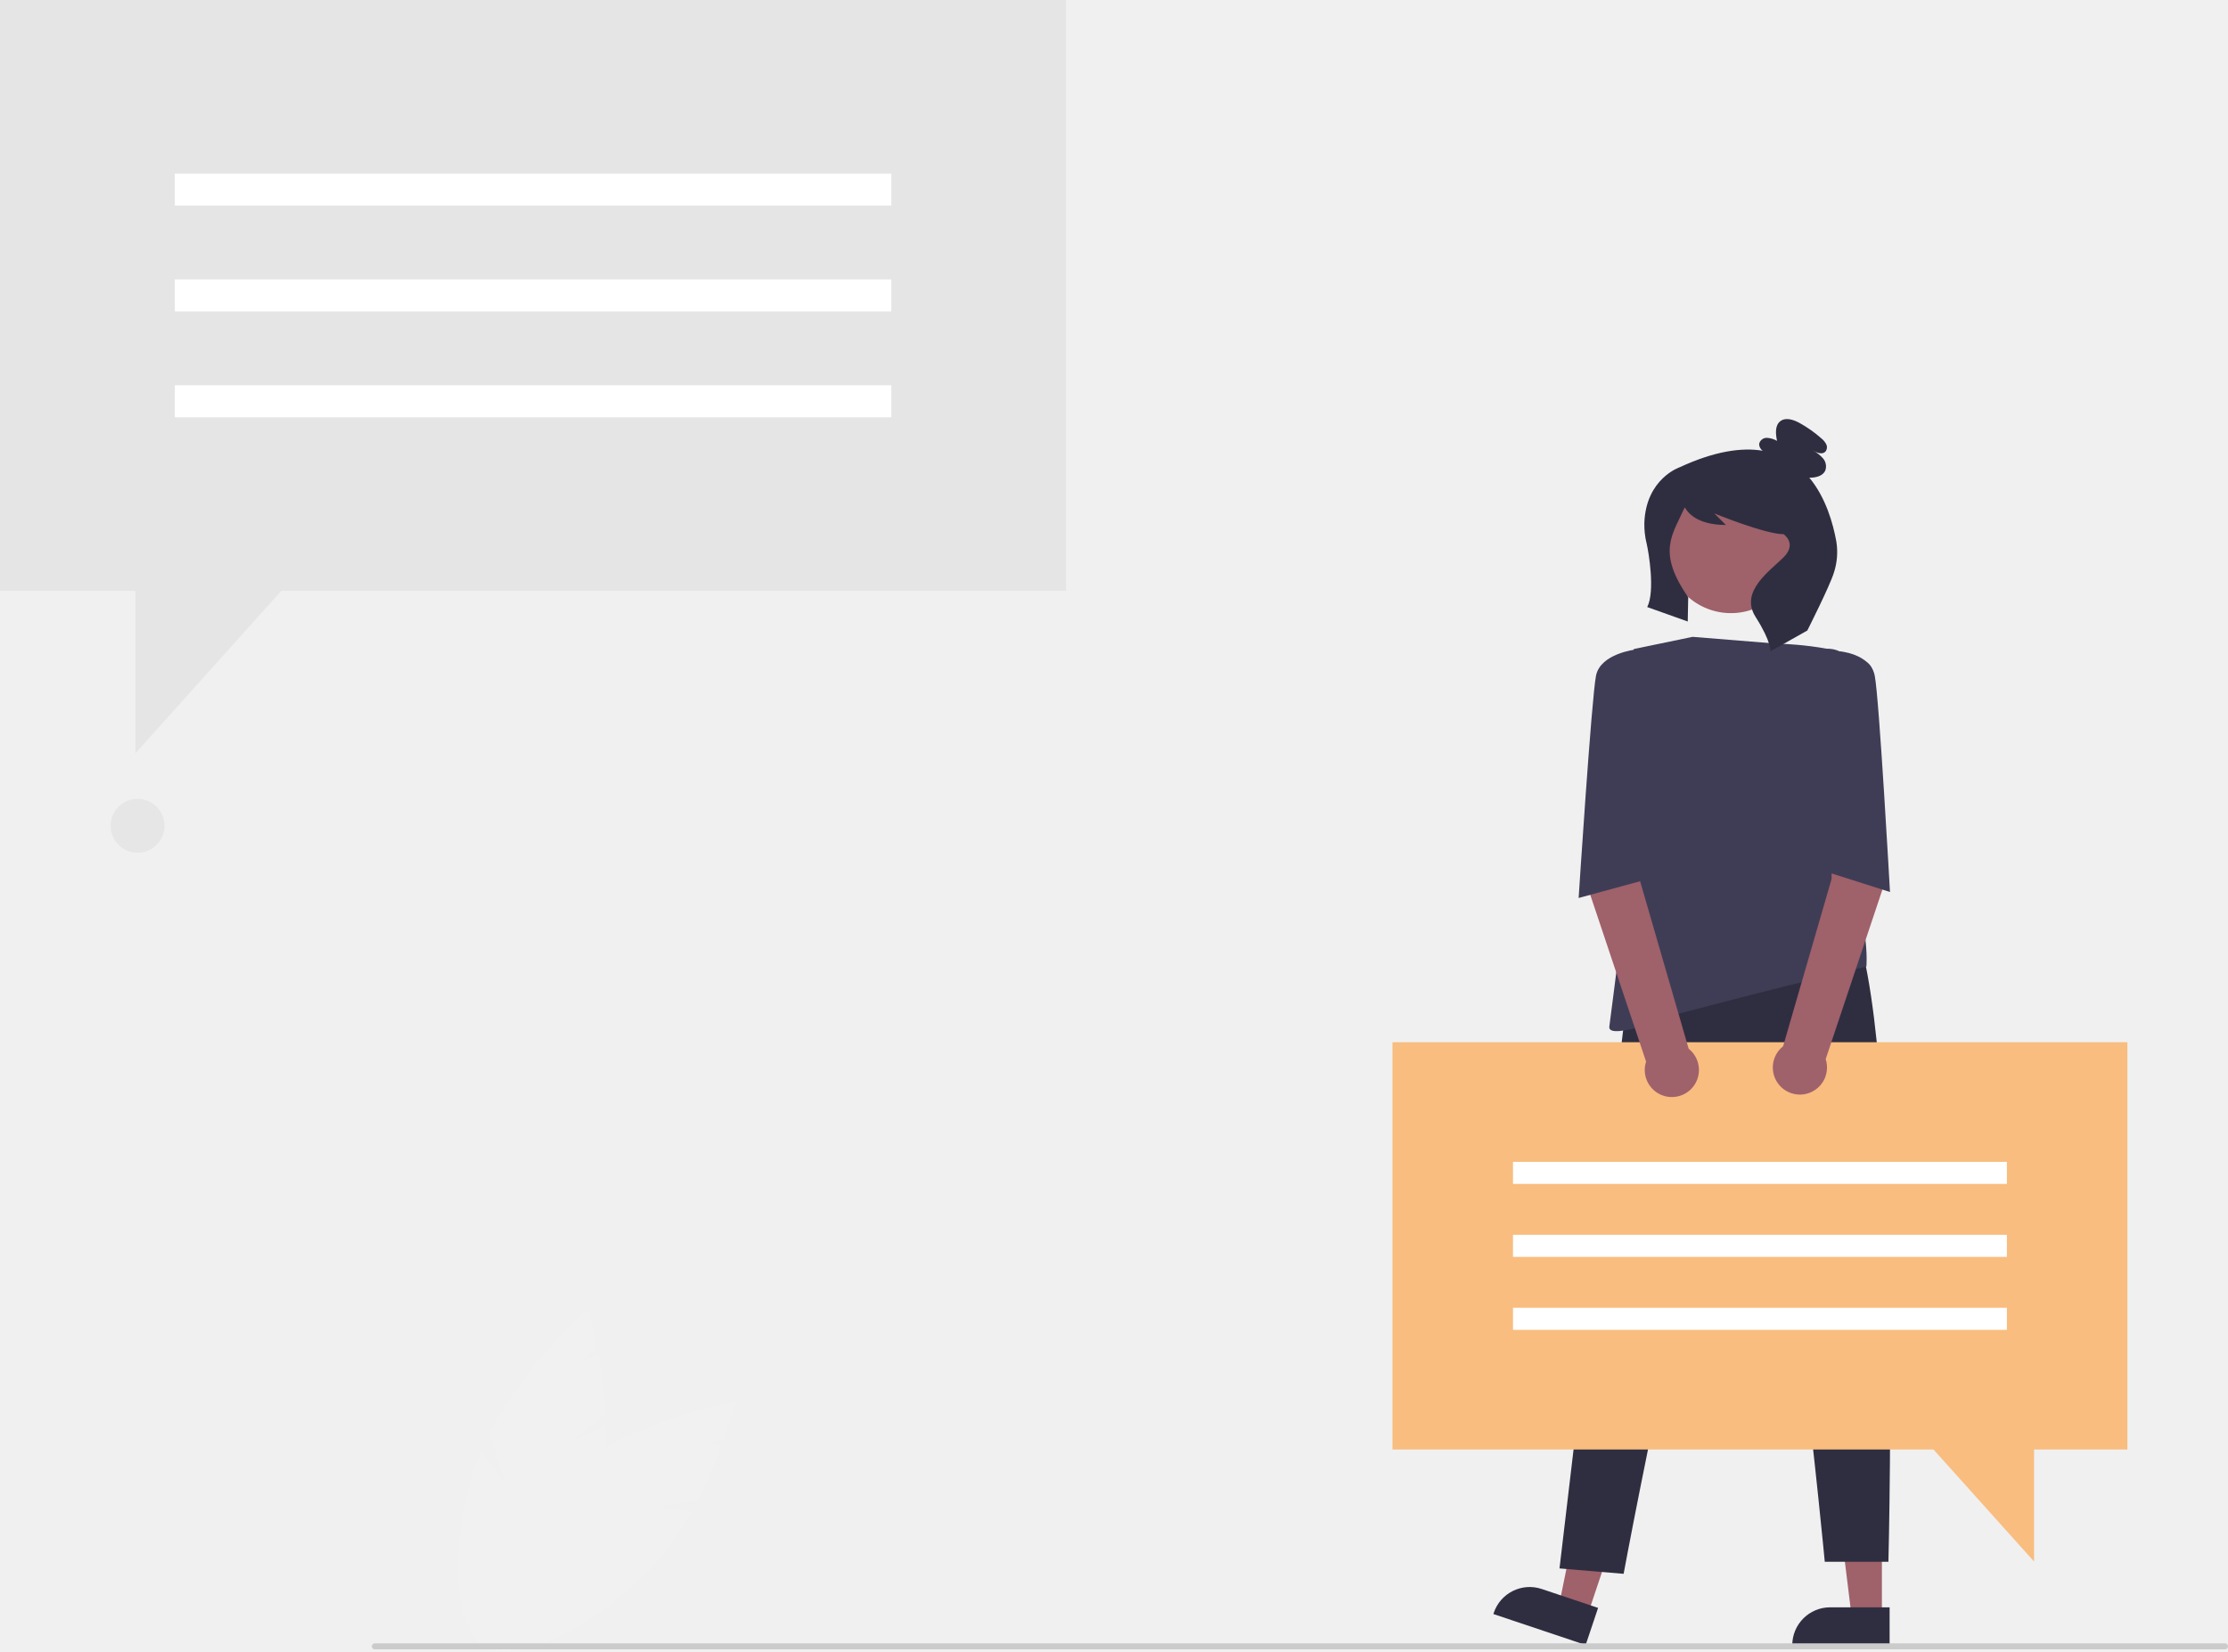
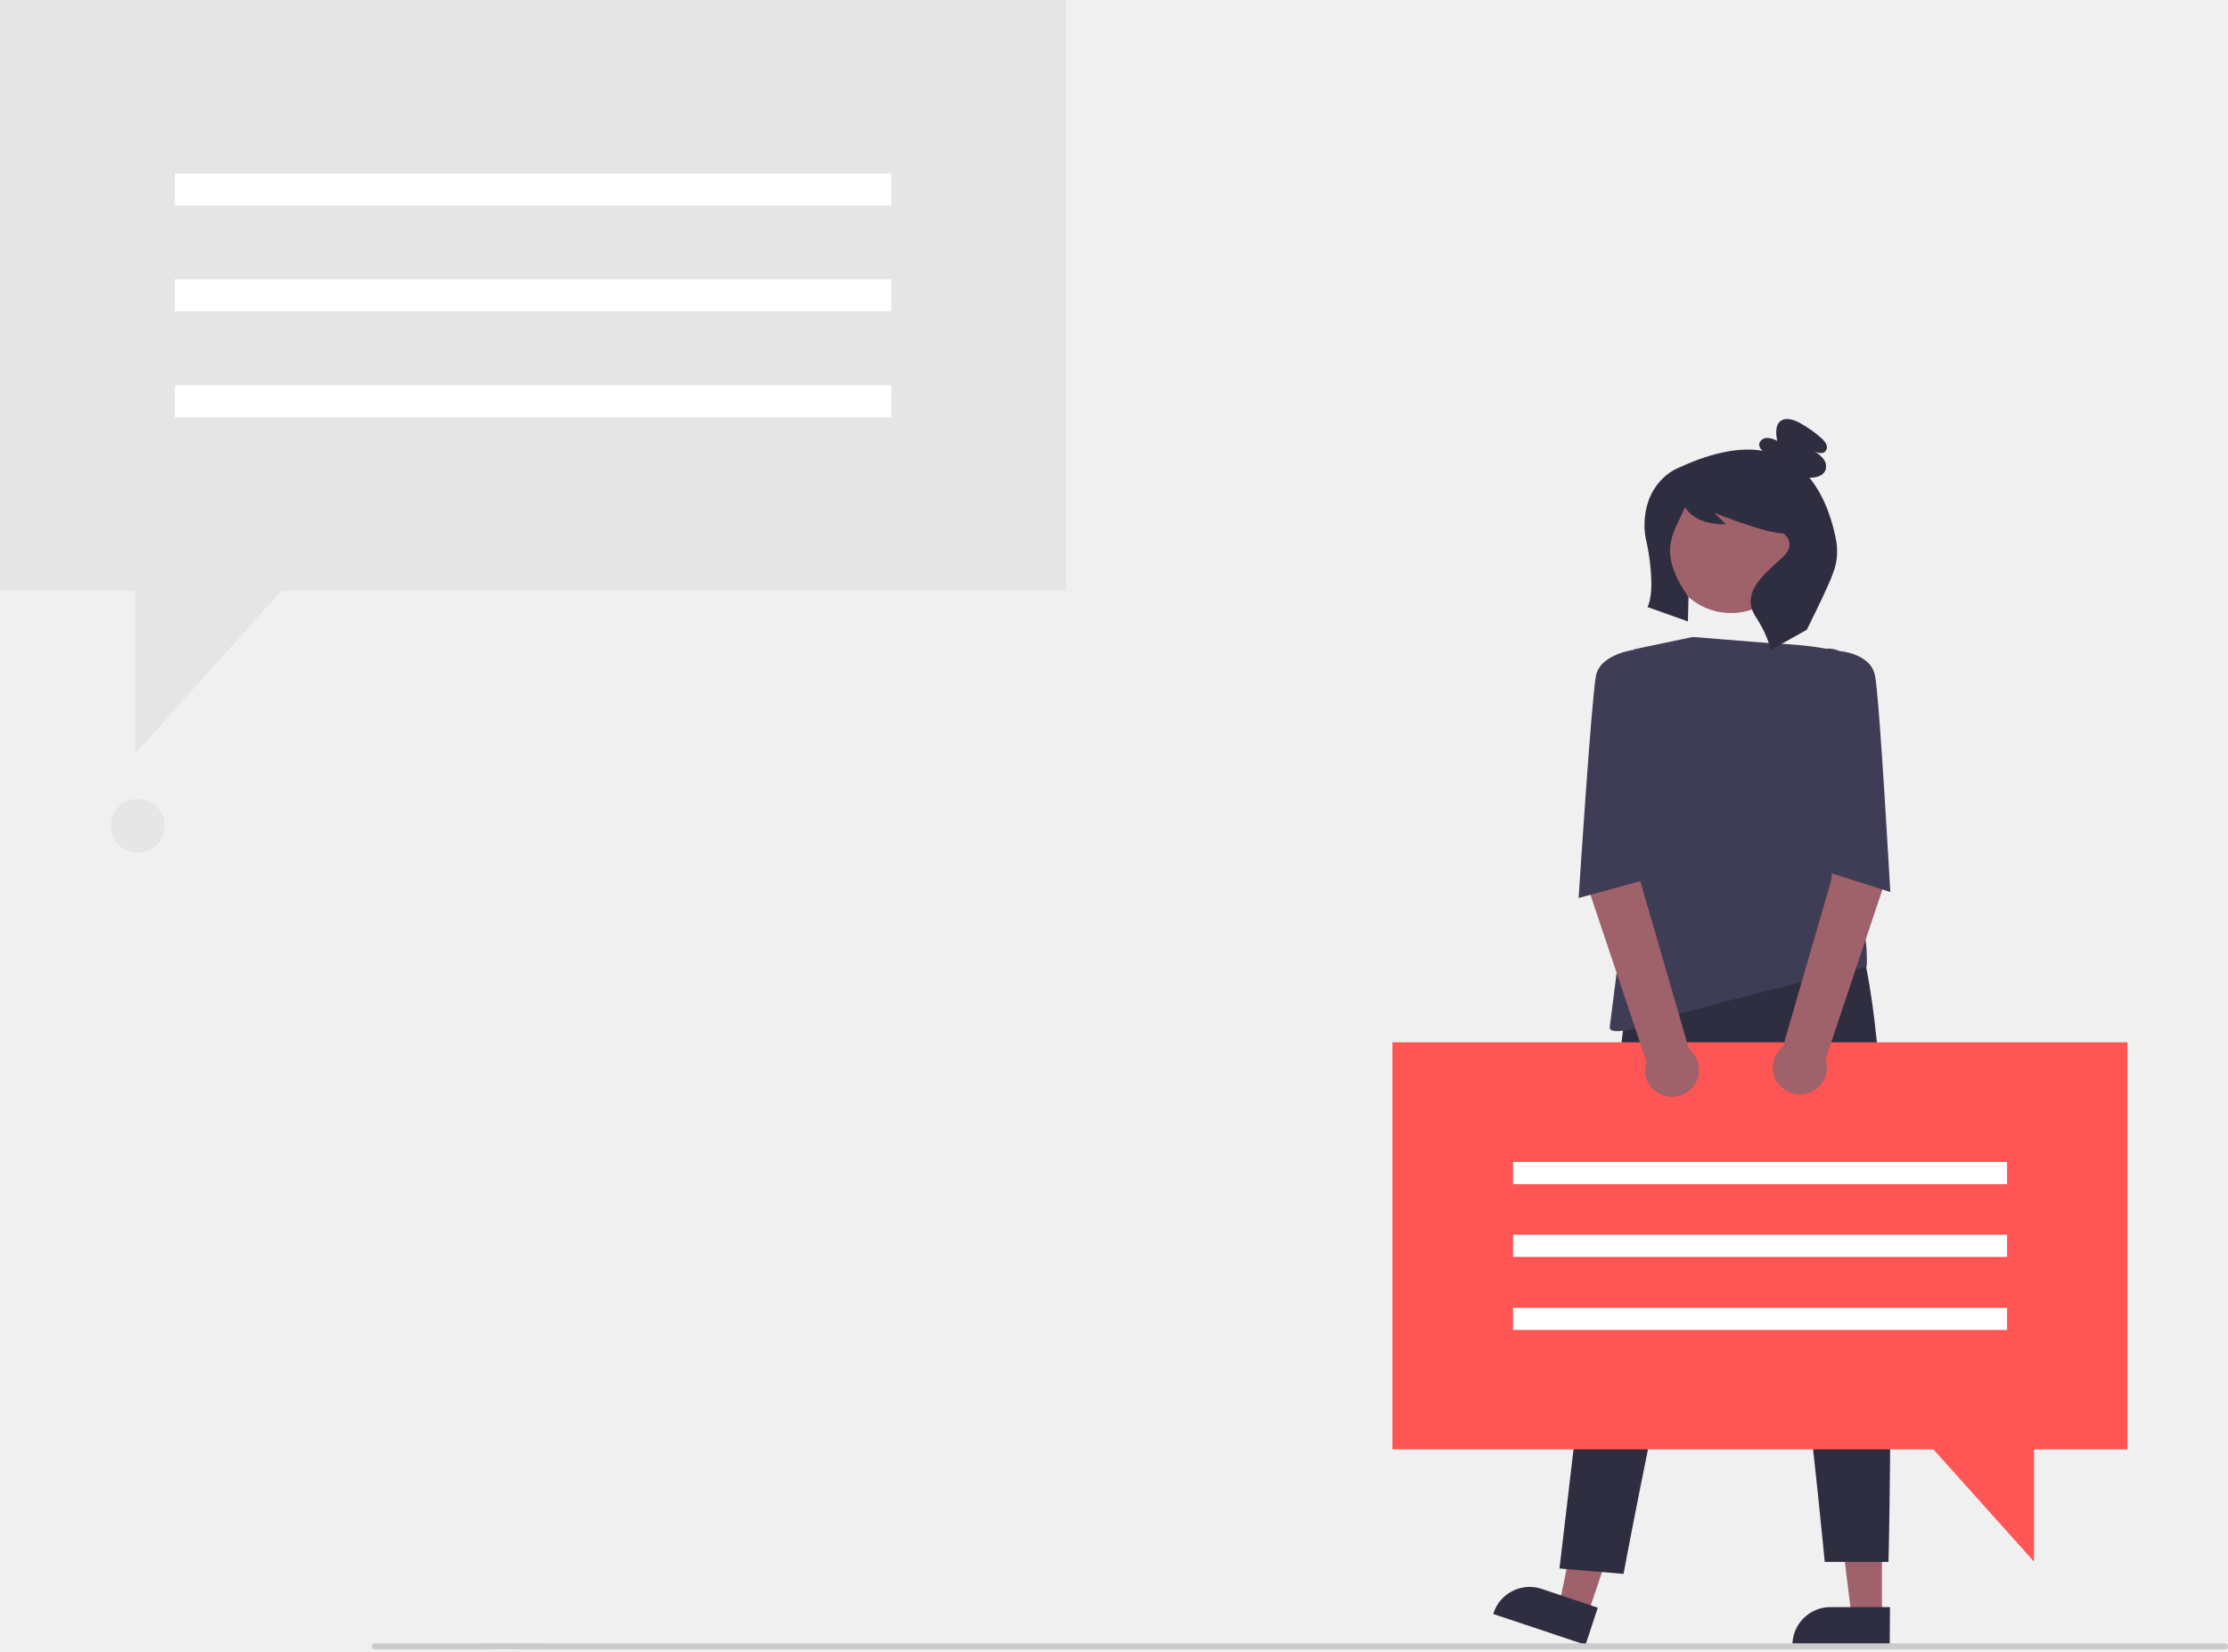
- <svg xmlns="http://www.w3.org/2000/svg" id="a8fb2eaf-2a53-49df-969a-202e504b9a03" data-name="Layer 1" width="744.2" height="551.749" viewBox="0 0 744.2 551.749">
-   <polygon points="356.109 197.381 93.963 197.381 45.233 251.661 45.233 197.381 0 197.381 0 0 356.109 0 356.109 197.381" fill="#e5e5e5" />
-   <rect x="58.393" y="57.981" width="239.325" height="10.692" fill="#fff" />
-   <rect x="58.393" y="93.345" width="239.325" height="10.692" fill="#fff" />
-   <rect x="58.393" y="128.709" width="239.325" height="10.692" fill="#fff" />
-   <circle cx="45.954" cy="275.884" r="9" fill="#e6e6e6" />
-   <polygon points="628.598 540.263 618.514 540.263 613.716 501.367 628.599 501.367 628.598 540.263" fill="#9f616a" />
-   <path d="M859.069,724.164l-32.515-.001v-.411a12.657,12.657,0,0,1,12.656-12.656h.001l19.859.001Z" transform="translate(-227.8999 -174.1254)" fill="#2f2e41" />
-   <polygon points="530.313 539.464 520.752 536.259 528.567 497.855 542.678 502.586 530.313 539.464" fill="#9f616a" />
-   <path d="M757.544,723.675,726.716,713.339l.131-.39a12.657,12.657,0,0,1,16.022-7.977l.001 0,18.829,6.313Z" transform="translate(-227.8999 -174.1254)" fill="#2f2e41" />
-   <path d="M770.644,513.37,748.807,698.099l21.418,1.806s33.69-181.623,44.077-160.108,23.112,156.076,23.112,156.076h21.257S864.121,485.92,841.865,475.534Z" transform="translate(-227.8999 -174.1254)" fill="#2f2e41" />
-   <circle cx="806.061" cy="357.445" r="21.515" transform="matrix(0.1735, -0.98483, 0.98483, 0.1735, 86.28294, 915.1378)" fill="#9f616a" />
-   <path d="M793.271,386.879l27.45,2.226s21.886.371,30.788,6.306-8.532,42.658-8.532,42.658-4.532,14.56-1.113,21.144c11.096,21.362,9.451,37.813,9.451,37.813s-22.805,5.216-62.125,15.603c0,0-24.482,9.645-23.74,4.451s8.161-64.544,8.161-64.544v-61.576Z" transform="translate(-227.8999 -174.1254)" fill="#3f3d56" />
-   <path d="M841.291,355.115c-1.098-6.127-3.558-14.818-9.039-21.408.173.001.345.009.517.004,1.884-.055,4.027-.649,4.805-2.365a4.104,4.104,0,0,0-.751-4.094,12.086,12.086,0,0,0-3.429-2.679c1.322.802,3.19,1.548,4.245.417a2.29,2.29,0,0,0,.259-2.445,6.066,6.066,0,0,0-1.649-1.989,40.545,40.545,0,0,0-7.25-5.116c-2.01-1.111-4.654-2.003-6.459-.582-1.838,1.447-1.543,4.266-1.071,6.557a7.543,7.543,0,0,0-3.377-1.019,2.586,2.586,0,0,0-2.591,1.99,2.656,2.656,0,0,0,1.197,2.32c-7.094-1.167-16.158.157-27.745,5.519,0,0-11.236,3.745-11.806,18.536a26.239,26.239,0,0,0,.78,7.023c.633,2.681,2.885,15.835.184,21.15l13.531,4.821.155-8.105c-10.516-15.18-5.321-20.751-1.227-29.881a.097.097,0,0,1,.172-.013c.757,1.298,3.656,5.749,13.635,5.749l-3.856-3.856s16.967,6.941,23.137,6.941c0,0,4.627,3.085,0,7.712s-14.755,11.438-9.356,19.922,4.934,11.493,4.934,11.493l12.34-6.941s7.537-14.912,8.874-19.303A22.15,22.15,0,0,0,841.291,355.115Z" transform="translate(-227.8999 -174.1254)" fill="#2f2e41" />
-   <polygon points="465.118 348.182 710.597 348.182 710.597 484.244 679.416 484.244 679.416 521.661 645.825 484.244 465.118 484.244 465.118 348.182" fill="#f8bd7f" />
-   <rect x="505.37" y="388.15" width="164.975" height="7.37" fill="#fff" />
-   <rect x="505.37" y="412.528" width="164.975" height="7.37" fill="#fff" />
-   <rect x="505.37" y="436.906" width="164.975" height="7.37" fill="#fff" />
-   <path d="M854.198,435.125l-14.398,3.5-.109,29.14-16.194,55.894a9.047,9.047,0,1,0,14.217,4.306l19.36-57.863Z" transform="translate(-227.8999 -174.1254)" fill="#9f616a" />
-   <path d="M758.369,434.513l17.273,4.935.109,29.14,16.194,55.894a9.047,9.047,0,1,1-14.217,4.306l-19.36-57.863Z" transform="translate(-227.8999 -174.1254)" fill="#9f616a" />
-   <path d="M832.591,392.443l3.568-1.163a8.12,8.12,0,0,1,6.076.422h0s10.386.742,11.87,8.161,5.092,72.263,5.092,72.263l-22-7Z" transform="translate(-227.8999 -174.1254)" fill="#3f3d56" />
-   <path d="M782.514,392.443l-6.316-.318-2-1s-11.715,1.318-13.199,8.736-5.801,74.263-5.801,74.263l22-6Z" transform="translate(-227.8999 -174.1254)" fill="#3f3d56" />
-   <path d="M419.676,655.277l10.428-9.097a174.184,174.184,0,0,0-2.439-19.481l-5.755,2.435,5.339-4.657c-1.536-7.952-3.057-13.12-3.057-13.12s-21.04,18.684-32.814,41.477l5.165,16.99-7.889-11.235a70.472,70.472,0,0,0-2.998,8.333c-8.21,28.638-5.512,54.535,6.026,57.843s27.546-17.227,35.755-45.865a92.776,92.776,0,0,0,2.892-28.129Z" transform="translate(-227.8999 -174.1254)" fill="#f1f1f1" />
-   <path d="M447.29,677.545l13.629-2.397a174.18,174.18,0,0,0,7.982-17.937l-6.185-.89,6.978-1.227c2.795-7.601,4.165-12.812,4.165-12.812s-27.669,5.119-49.529,18.544l-4.361,17.214-.946-13.695a70.463,70.463,0,0,0-6.874,5.583C390.318,690.2,379.241,713.764,387.408,722.559s32.485-.509,54.316-20.781a92.773,92.773,0,0,0,17.015-22.585Z" transform="translate(-227.8999 -174.1254)" fill="#f1f1f1" />
-   <path d="M971.1,725.125h-618a1,1,0,0,1,0-2h618a1,1,0,0,1,0,2Z" transform="translate(-227.8999 -174.1254)" fill="#cbcbcb" />
+ <svg xmlns="http://www.w3.org/2000/svg" version="1.1" id="a8fb2eaf-2a53-49df-969a-202e504b9a03" x="0px" y="0px" viewBox="0 0 744.2 551.7" style="enable-background:new 0 0 744.2 551.7;" xml:space="preserve">
+   <style type="text/css">
+ 	.st0{fill:#E5E5E5;}
+ 	.st1{fill:#FFFFFF;}
+ 	.st2{fill:#E6E6E6;}
+ 	.st3{fill:#9F616A;}
+ 	.st4{fill:#2F2E41;}
+ 	.st5{fill:#3F3D56;}
+ 	.st6{fill:#FF5555;}
+ 	.st7{fill:#F1F1F1;}
+ 	.st8{fill:#CBCBCB;}
+ </style>
+   <polygon class="st0" points="356.1,197.4 94,197.4 45.2,251.7 45.2,197.4 0,197.4 0,0 356.1,0 " />
+   <rect x="58.4" y="58" class="st1" width="239.3" height="10.7" />
+   <rect x="58.4" y="93.3" class="st1" width="239.3" height="10.7" />
+   <rect x="58.4" y="128.7" class="st1" width="239.3" height="10.7" />
+   <circle class="st2" cx="46" cy="275.9" r="9" />
+   <polygon class="st3" points="628.6,540.3 618.5,540.3 613.7,501.4 628.6,501.4 " />
+   <path class="st4" d="M631.2,550l-32.5,0v-0.4c0-7,5.7-12.7,12.7-12.7h0l19.9,0L631.2,550z" />
+   <polygon class="st3" points="530.3,539.5 520.8,536.3 528.6,497.9 542.7,502.6 " />
+   <path class="st4" d="M529.6,549.5l-30.8-10.3l0.1-0.4c2.2-6.6,9.4-10.2,16-8l0,0l18.8,6.3L529.6,549.5z" />
+   <path class="st4" d="M542.7,339.2L520.9,524l21.4,1.8c0,0,33.7-181.6,44.1-160.1s23.1,156.1,23.1,156.1h21.3c0,0,5.5-210-16.8-220.3  L542.7,339.2z" />
+   <circle class="st3" cx="578.2" cy="183.3" r="21.5" />
+   <path class="st5" d="M565.4,212.8l27.4,2.2c0,0,21.9,0.4,30.8,6.3c8.9,5.9-8.5,42.7-8.5,42.7s-4.5,14.6-1.1,21.1  c11.1,21.4,9.5,37.8,9.5,37.8s-22.8,5.2-62.1,15.6c0,0-24.5,9.6-23.7,4.5c0.7-5.2,8.2-64.5,8.2-64.5v-61.6L565.4,212.8z" />
+   <path class="st4" d="M613.4,181c-1.1-6.1-3.6-14.8-9-21.4c0.2,0,0.3,0,0.5,0c1.9-0.1,4-0.6,4.8-2.4c0.5-1.4,0.2-3-0.8-4.1  c-1-1.1-2.1-2-3.4-2.7c1.3,0.8,3.2,1.5,4.2,0.4c0.6-0.7,0.7-1.6,0.3-2.4c-0.4-0.8-1-1.5-1.6-2c-2.2-2-4.7-3.7-7.2-5.1  c-2-1.1-4.7-2-6.5-0.6c-1.8,1.4-1.5,4.3-1.1,6.6c-1-0.6-2.2-1-3.4-1c-1.2,0-2.3,0.8-2.6,2c0,0.9,0.4,1.8,1.2,2.3  c-7.1-1.2-16.2,0.2-27.7,5.5c0,0-11.2,3.7-11.8,18.5c-0.1,2.4,0.2,4.7,0.8,7c0.6,2.7,2.9,15.8,0.2,21.2l13.5,4.8l0.2-8.1  c-10.5-15.2-5.3-20.8-1.2-29.9c0,0,0.1-0.1,0.1-0.1c0,0,0,0,0,0c0.8,1.3,3.7,5.7,13.6,5.7l-3.9-3.9c0,0,17,6.9,23.1,6.9  c0,0,4.6,3.1,0,7.7s-14.8,11.4-9.4,19.9c5.4,8.5,4.9,11.5,4.9,11.5l12.3-6.9c0,0,7.5-14.9,8.9-19.3C613.6,188,613.9,184.5,613.4,181  z" />
+   <polygon class="st6" points="465.1,348.2 710.6,348.2 710.6,484.2 679.4,484.2 679.4,521.7 645.8,484.2 465.1,484.2 " />
+   <rect x="505.4" y="388.2" class="st1" width="165" height="7.4" />
+   <rect x="505.4" y="412.5" class="st1" width="165" height="7.4" />
+   <rect x="505.4" y="436.9" class="st1" width="165" height="7.4" />
+   <path class="st3" d="M626.3,261l-14.4,3.5l-0.1,29.1l-16.2,55.9c-3.9,3.1-4.6,8.8-1.5,12.7s8.8,4.6,12.7,1.5c3-2.3,4.2-6.3,3-9.9  l19.4-57.9L626.3,261z" />
+   <path class="st3" d="M530.5,260.4l17.3,4.9l0.1,29.1l16.2,55.9c3.9,3.1,4.6,8.8,1.5,12.7s-8.8,4.6-12.7,1.5c-3-2.3-4.2-6.3-3-9.9  l-19.4-57.9L530.5,260.4z" />
+   <path class="st5" d="M604.7,218.3l3.6-1.2c2-0.7,4.2-0.5,6.1,0.4l0,0c0,0,10.4,0.7,11.9,8.2c1.5,7.4,5.1,72.3,5.1,72.3l-22-7  L604.7,218.3z" />
+   <path class="st5" d="M554.6,218.3l-6.3-0.3l-2-1c0,0-11.7,1.3-13.2,8.7s-5.8,74.3-5.8,74.3l22-6L554.6,218.3z" />
+   <path class="st7" d="M191.8,481.2l10.4-9.1c-0.4-6.5-1.3-13-2.4-19.5L194,455l5.3-4.7c-1.5-8-3.1-13.1-3.1-13.1s-21,18.7-32.8,41.5  l5.2,17l-7.9-11.2c-1.2,2.7-2.2,5.5-3,8.3c-8.2,28.6-5.5,54.5,6,57.8s27.5-17.2,35.8-45.9c2.4-9.2,3.4-18.7,2.9-28.1L191.8,481.2z" />
+   <path class="st7" d="M219.4,503.4L233,501c3-5.8,5.7-11.8,8-17.9l-6.2-0.9l7-1.2c2.8-7.6,4.2-12.8,4.2-12.8s-27.7,5.1-49.5,18.5  l-4.4,17.2l-0.9-13.7c-2.4,1.7-4.7,3.6-6.9,5.6c-21.8,20.3-32.9,43.8-24.7,52.6s32.5-0.5,54.3-20.8c6.8-6.6,12.5-14.2,17-22.6  L219.4,503.4z" />
+   <path class="st8" d="M743.2,551h-618c-0.6,0-1-0.4-1-1s0.4-1,1-1h618c0.6,0,1,0.4,1,1S743.8,551,743.2,551z" />
</svg>
